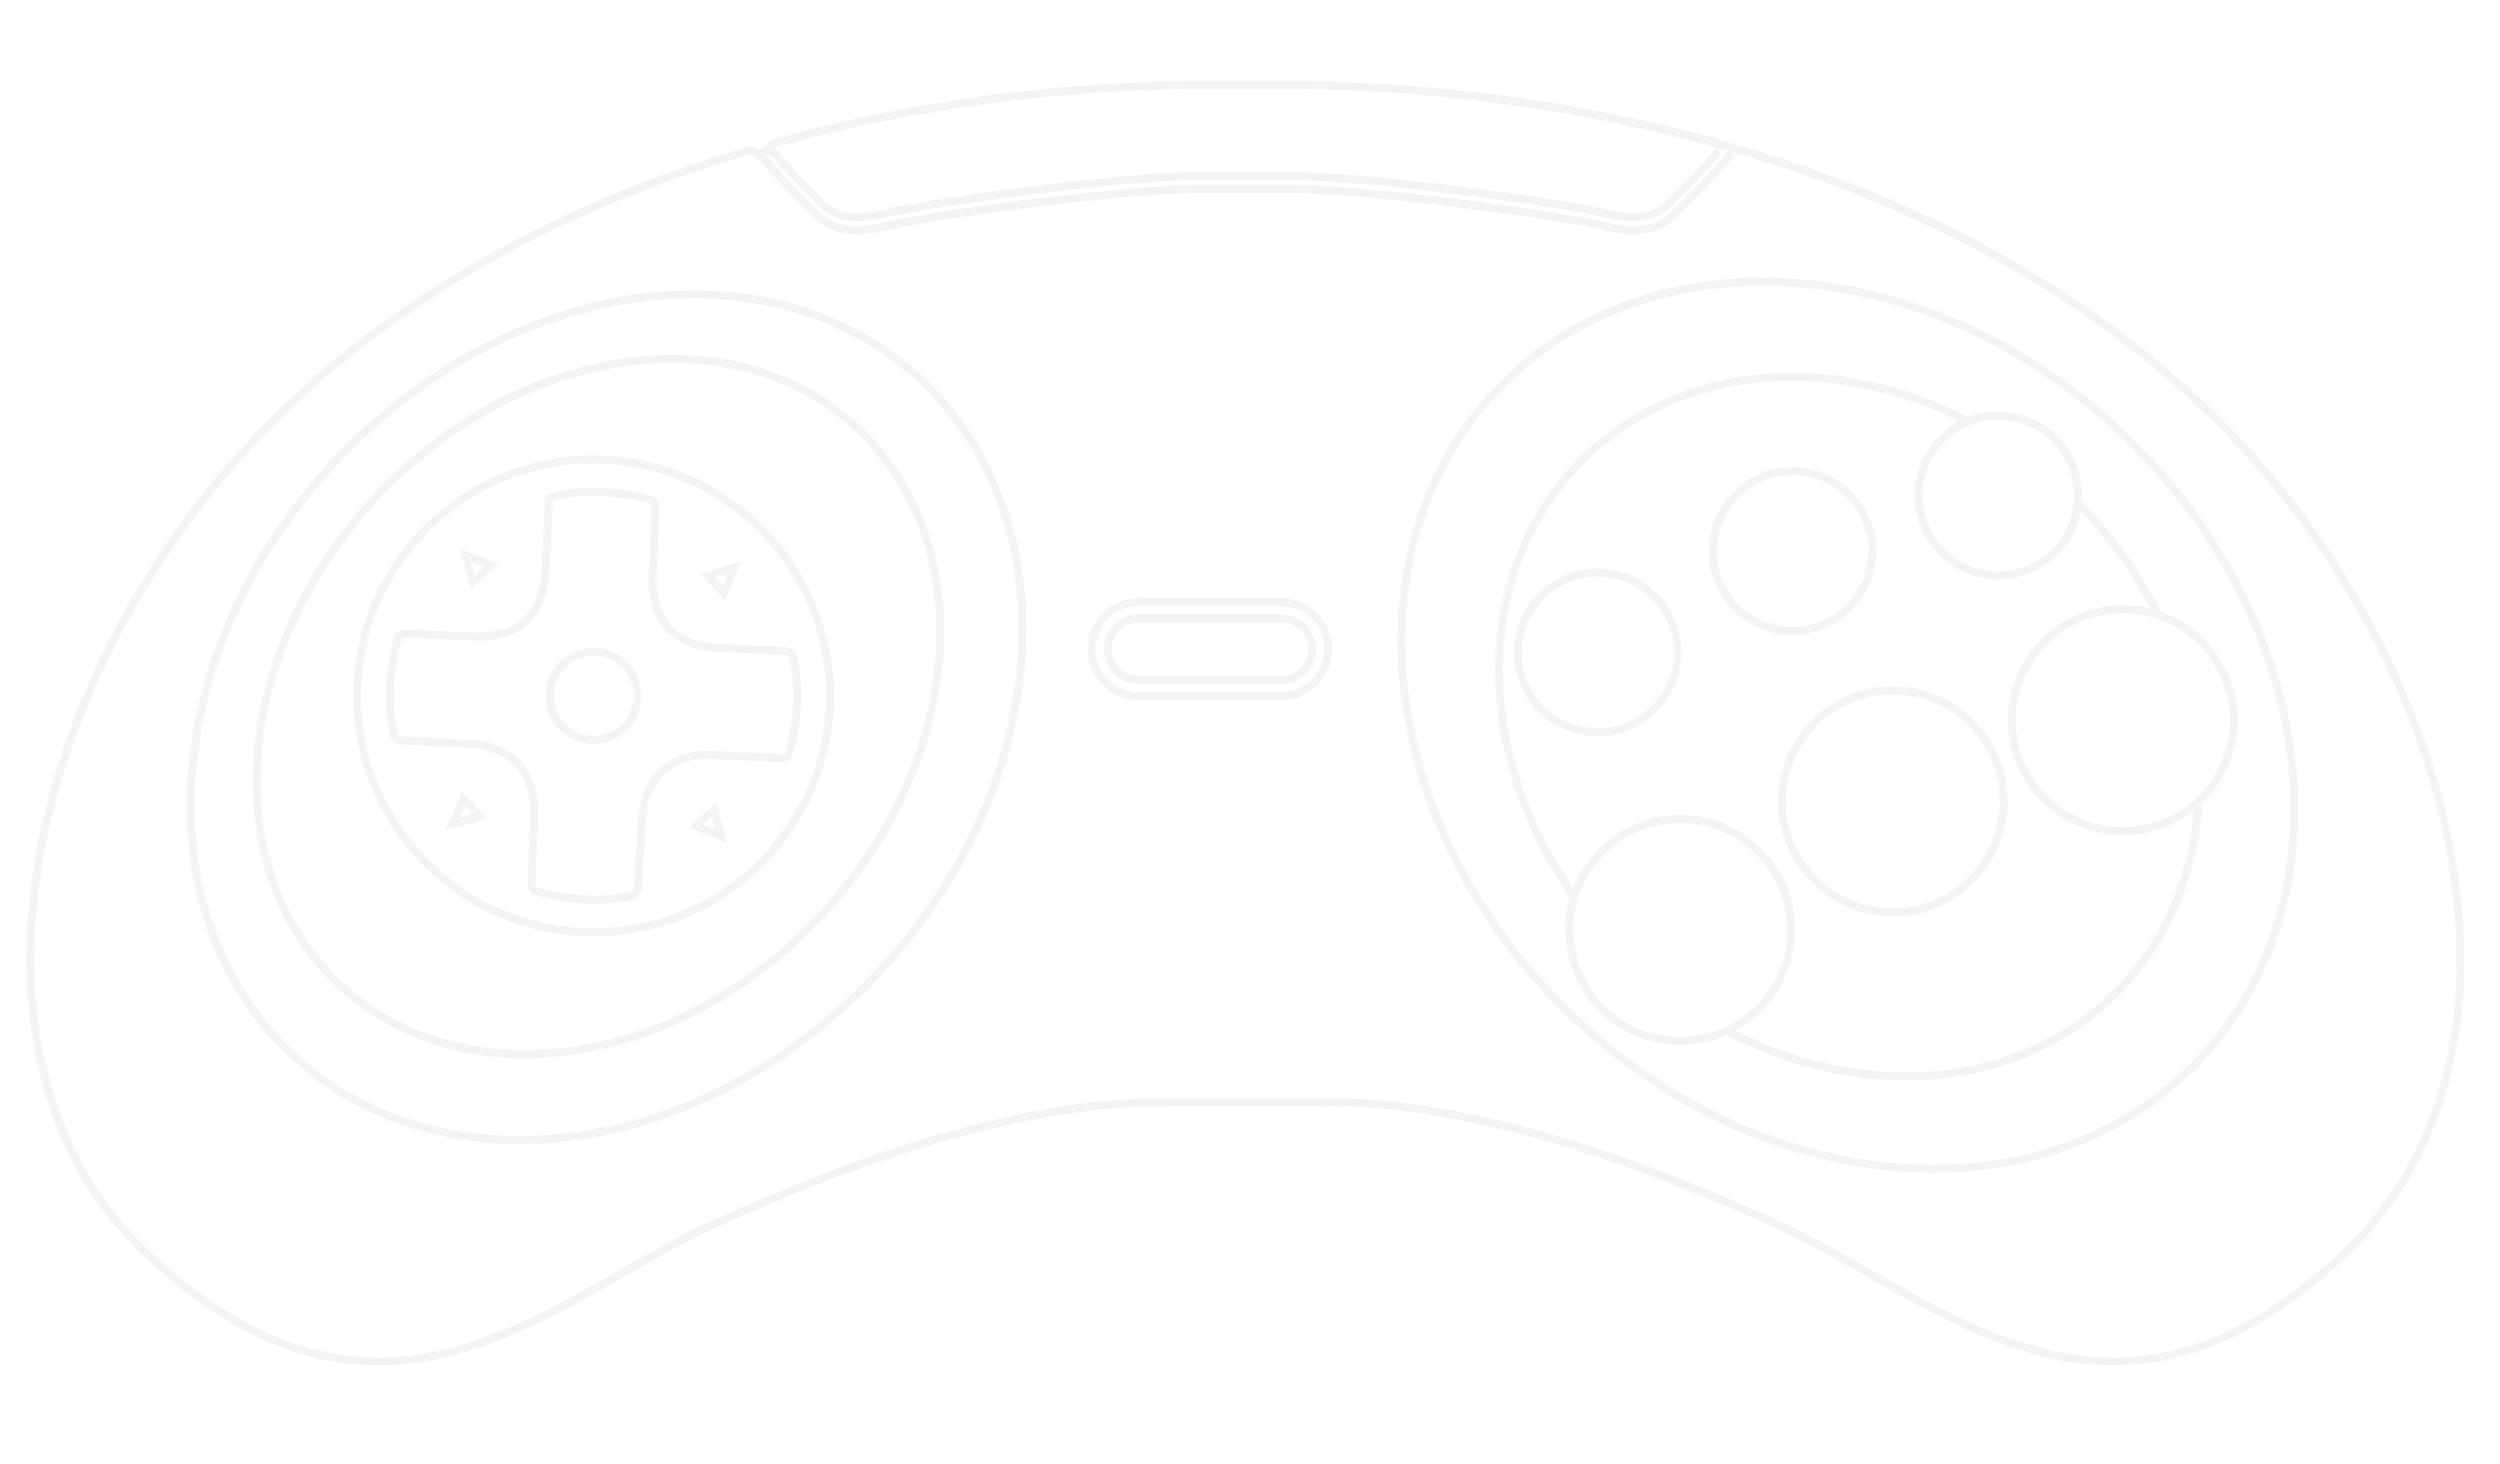
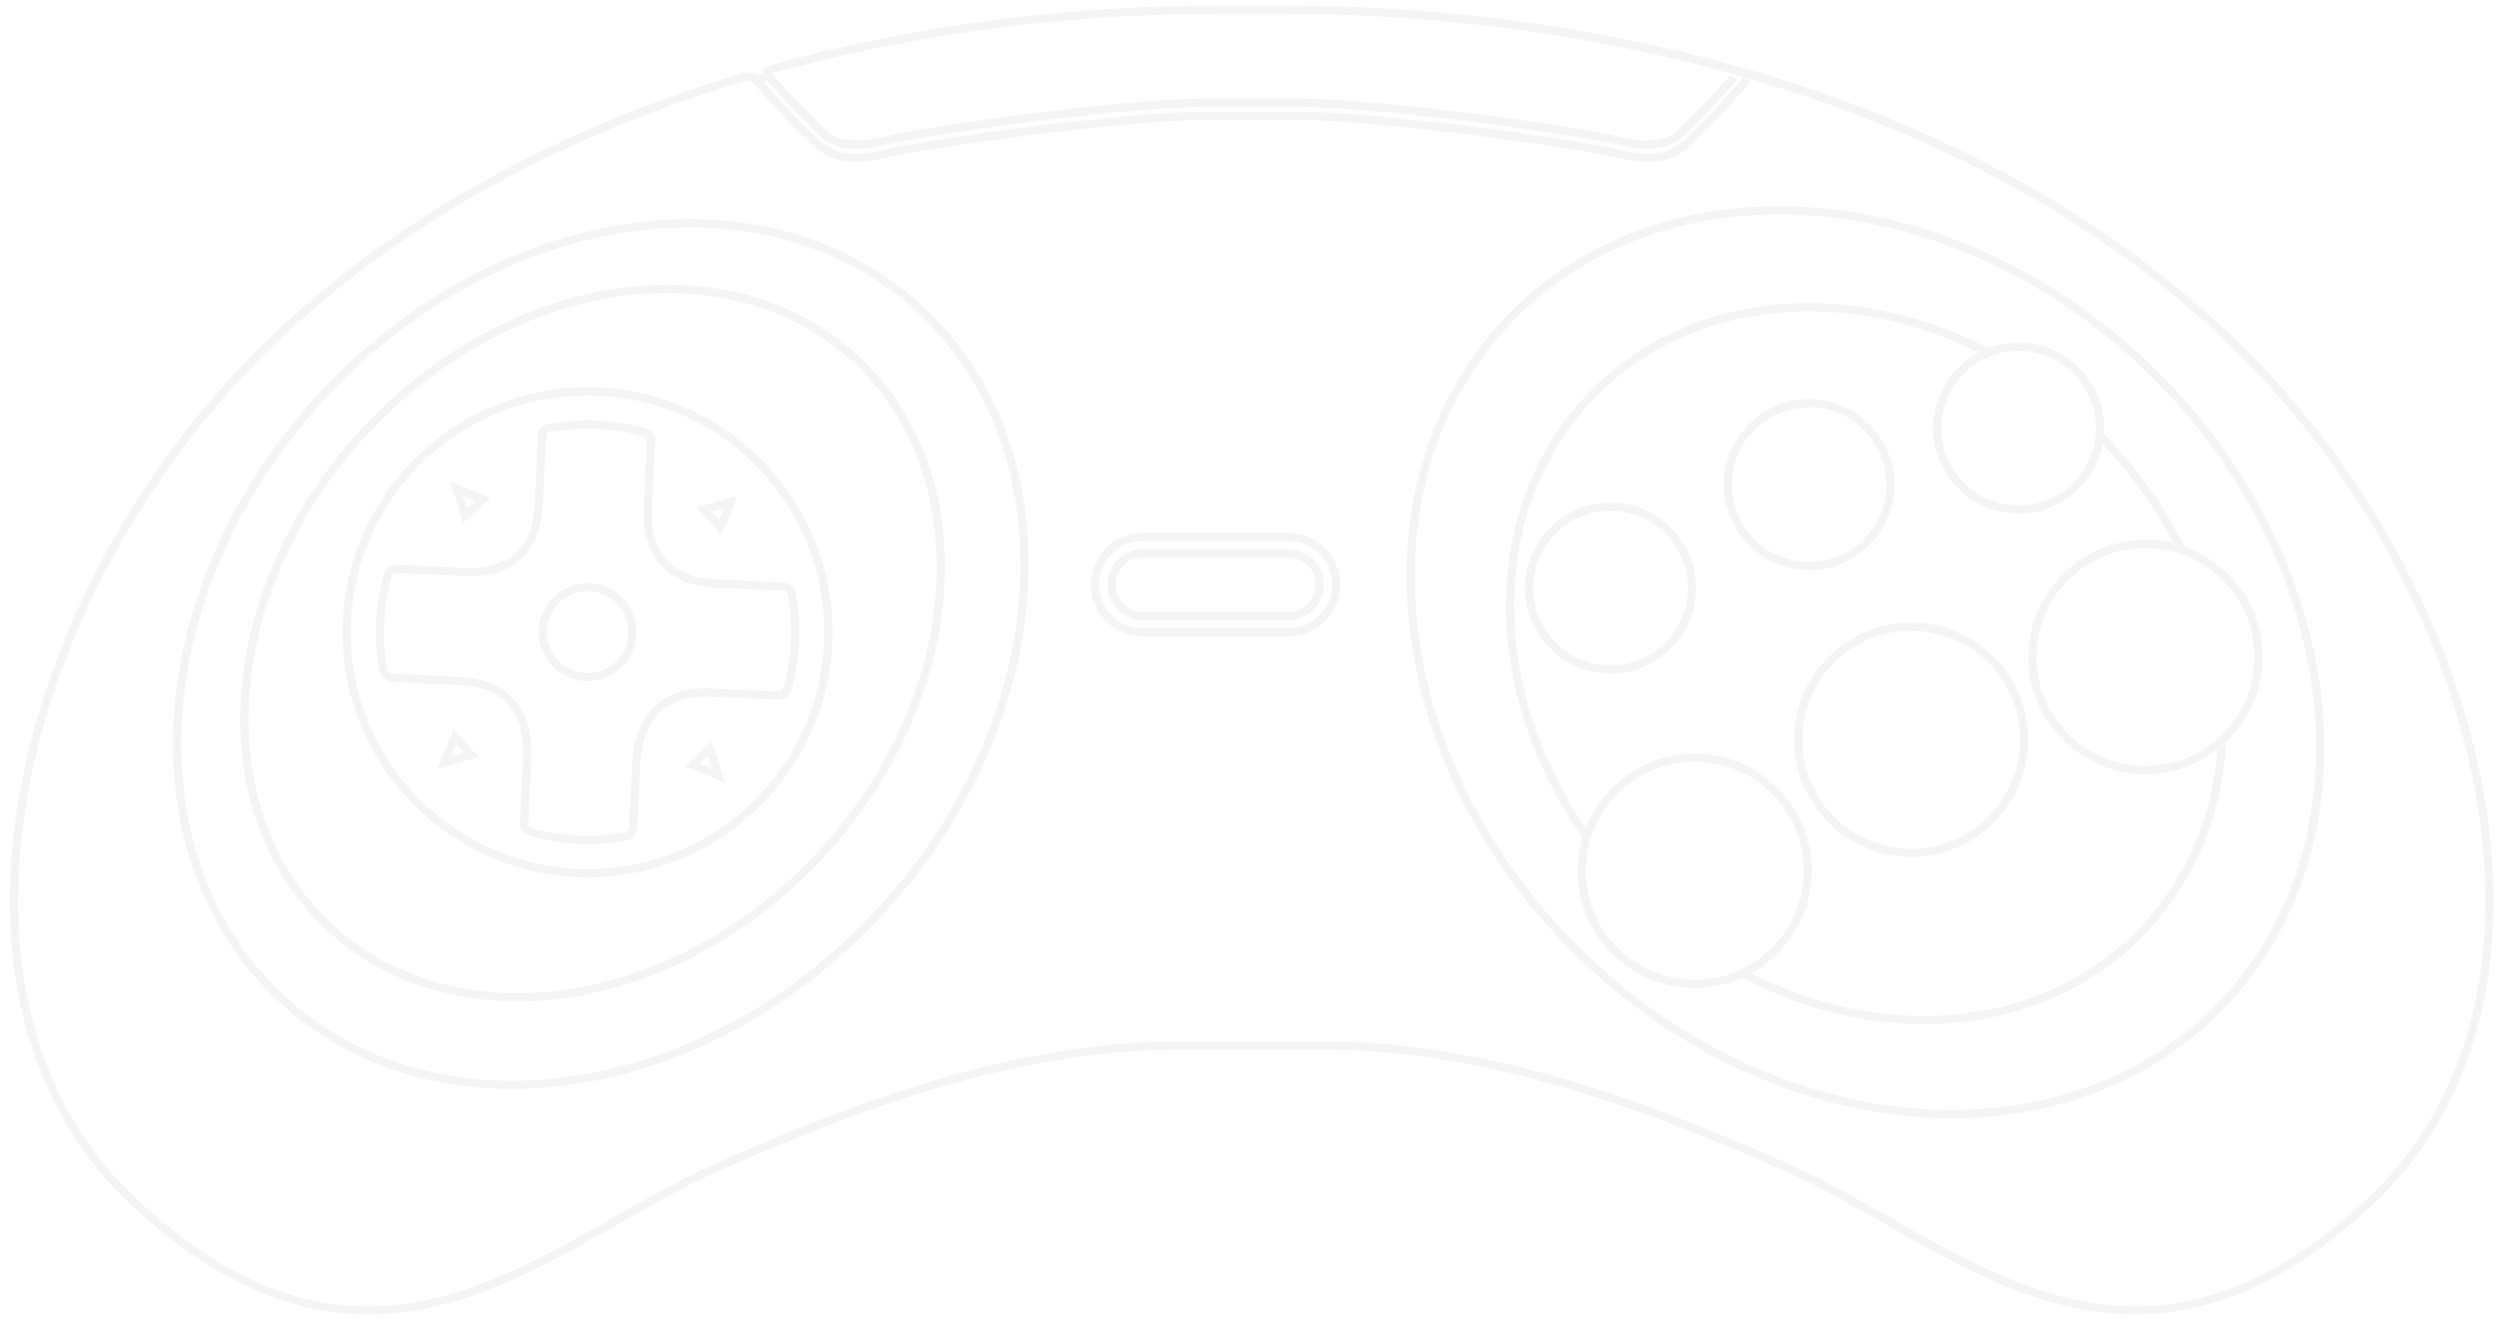
- <svg xmlns="http://www.w3.org/2000/svg" version="1.2" baseProfile="tiny" id="Layer_3" x="0px" y="0px" width="598.189px" height="350.26px" viewBox="0 0 598.189 350.26" xml:space="preserve">
-   <path id="ellipse3" fill="#F4F4F4" d="M220.665,89.864c-36.656-33.883-100.118-24.541-141.759,20.52  c-41.65,45.062-45.998,109.076-9.34,142.956c36.658,33.89,100.156,24.539,141.807-20.521  c41.651-45.058,45.958-109.075,9.294-142.964L220.665,89.864z M219.365,91.27c35.728,33.014,31.679,95.811-9.398,140.256  c-41.086,44.445-103.382,53.432-139.099,20.413c-35.719-33.008-31.636-95.8,9.446-140.255  c41.082-44.447,103.343-53.428,139.06-20.414H219.365z" />
-   <path id="ellipse5" fill="#F4F4F4" d="M205.572,101.549c-30.099-27.824-82.364-19.948-116.741,17.242  c-34.378,37.191-38.132,89.906-8.033,117.737c30.099,27.822,82.364,19.945,116.742-17.246  c34.377-37.191,38.128-89.906,8.029-117.737L205.572,101.549z M204.272,102.955c29.154,26.95,25.675,78.45-8.138,115.028  c-33.814,36.579-84.883,44.086-114.033,17.136c-29.156-26.941-25.677-78.44,8.136-115.019  c33.812-36.583,84.88-44.089,114.033-17.139L204.272,102.955z" />
-   <path id="path7" fill="#F4F4F4" d="M289.994,19.325c-33.468,0-69.873,4.176-105.276,14.057c-0.688,0.2-1.309,0.72-1.436,1.406  c-0.127,0.686,0.168,1.258,0.538,1.674c0,0,5.863,6.771,9.362,10.02c1.587,1.474,3.045,3.654,5.772,5.084s6.623,1.968,12.831,0.479  c11.909-2.858,57.564-8.942,74.83-8.942h22.79c17.265,0,62.918,6.084,74.83,8.942c6.207,1.489,10.074,0.951,12.801-0.479  s4.217-3.611,5.802-5.084c3.492-3.242,9.093-9.661,9.093-9.661l-1.466-1.256c0,0-5.603,6.438-8.913,9.511  c-1.812,1.684-3.131,3.634-5.383,4.815c-2.253,1.181-5.549,1.723-11.484,0.299c-12.378-2.97-57.571-9.003-75.278-9.003h-22.79  c-17.708,0-62.902,6.033-75.278,9.003c-5.937,1.424-9.232,0.882-11.485-0.299c-2.252-1.182-3.57-3.132-5.383-4.815  c-3.292-3.057-9.14-9.787-9.188-9.842c35.19-9.816,71.415-13.997,104.711-13.997h15.992c34.192,0,71.468,4.468,107.554,14.864  c-0.27,0.313-7.83,9.078-11.036,12.053c-1.78,1.652-3.319,3.584-5.831,4.785s-6.063,1.752-11.994,0.329  c-12.383-2.971-57.575-9.003-75.281-9.003h-22.789c-17.708,0-62.901,6.032-75.278,9.002c-5.931,1.424-9.48,0.872-11.993-0.329  c-2.512-1.2-4.051-3.132-5.832-4.785c-3.284-3.049-11.245-11.993-11.245-11.993c-1.043-1.186-2.641-1.322-3.924-0.926  C137.219,47.56,97.786,67.749,66.359,98.28c-29.897,29.046-50.694,67.654-57.573,105.066c-6.879,37.415,0.198,73.74,26.26,97.916  c28.719,26.641,53.625,28.939,76.056,22.281c22.432-6.658,42.46-22.075,61.969-30.626c18.913-8.288,63.788-28.323,106.234-28.323  h37.384c42.446,0,87.32,20.035,106.233,28.323c19.509,8.551,39.509,23.969,61.938,30.626c22.432,6.658,47.37,4.358,76.087-22.281  c26.063-24.178,33.139-60.504,26.261-97.916c-6.883-37.412-27.68-76.02-57.578-105.066  c-60.007-58.296-149.146-78.957-223.653-78.957h-16.001L289.994,19.325z M414.047,36.222C456.025,48.386,496.364,68.64,528.3,99.657  c29.607,28.762,50.237,67.05,57.035,104.023c6.798,36.969-0.202,72.538-25.691,96.184c-28.357,26.306-52.246,28.379-74.201,21.863  c-21.954-6.518-41.894-21.841-61.729-30.536c-18.892-8.279-63.965-28.502-107.009-28.502h-37.385  c-43.046,0-88.12,20.223-107.008,28.502c-19.837,8.695-39.777,24.02-61.73,30.536c-21.965,6.518-45.855,4.44-74.214-21.869  c-25.488-23.64-32.488-59.213-25.691-96.185c6.797-36.96,27.427-75.252,57.034-104.012c31.157-30.268,70.291-50.341,111.162-62.598  c0.767-0.236,1.52-0.136,1.944,0.359c0,0,7.848,8.877,11.366,12.143c1.62,1.504,3.358,3.704,6.31,5.114  c2.953,1.41,7.066,1.94,13.279,0.449c11.911-2.858,57.564-8.943,74.83-8.943h22.79c17.265,0,62.918,6.084,74.829,8.943  c6.214,1.491,10.328,0.961,13.279-0.449c2.953-1.41,4.691-3.61,6.311-5.114c3.538-3.284,11.306-12.382,11.306-12.382l-1.076-0.958  L414.047,36.222z" />
-   <path id="path9" fill="#F4F4F4" d="M419.167,66.489c-23.602,0.603-45.641,9.221-61.76,26.229  c-36.844,38.876-28.561,106.501,18.155,151.061c46.713,44.563,114.464,49.433,151.301,10.558  c36.843-38.876,28.59-106.501-18.126-151.061c-26.28-25.068-59.231-37.563-89.57-36.789V66.489z M419.316,68.403  c29.785-0.746,62.181,11.514,88.109,36.249c46.096,43.972,54.016,110.405,18.034,148.373  c-35.982,37.966-102.491,33.354-148.583-10.617c-46.096-43.973-54.048-110.406-18.064-148.373  C374.556,77.424,396.15,68.983,419.316,68.403z" />
-   <path id="path11" fill="#F4F4F4" d="M426.575,89.249c-18.995,0.519-36.874,7.615-50.007,21.534  c-25.401,26.924-24.646,70.421-0.718,104.165l1.561-1.099c-23.492-33.134-24.143-75.587,0.539-101.745  c22.683-24.043,60.07-27.231,92.385-10.528l0.87-1.707c-14.413-7.449-29.85-11.021-44.627-10.618L426.575,89.249z" />
-   <path id="path13" fill="#F4F4F4" d="M497.675,119.423l-1.35,1.35c8.043,8.122,14.432,17.2,19.141,26.708l1.732-0.871  c-4.801-9.692-11.342-18.919-19.529-27.186H497.675z" />
-   <path id="path15" fill="#F4F4F4" d="M525.036,191.863c-0.902,16.388-6.89,31.783-18.214,43.785  c-22.895,24.266-60.765,27.285-93.283,10.049l-0.896,1.704c33.144,17.569,72.021,14.537,95.585-10.438  c11.657-12.346,17.792-28.224,18.721-45.001l-1.914-0.09L525.036,191.863z" />
-   <path id="circle17" fill="#F4F4F4" d="M142.004,108.958c-31.77,0-57.542,25.772-57.542,57.542c0,31.771,25.772,57.543,57.542,57.543  c31.771,0,57.543-25.772,57.543-57.543C199.547,134.731,173.774,108.958,142.004,108.958z M142.004,110.873  c30.737,0,55.629,24.892,55.629,55.628c0,30.737-24.892,55.629-55.629,55.629c-30.736,0-55.628-24.892-55.628-55.629  C86.375,135.765,111.268,110.873,142.004,110.873z" />
-   <path id="path19" fill="#F4F4F4" d="M144.311,116.792c-4.056-0.187-8.025,0.124-11.843,0.867c-0.01,0.002-0.02-0.002-0.03,0v0.03  c-0.575,0.104-1.19,0.401-1.555,0.927c-0.372,0.539-0.502,1.207-0.538,1.974l-0.748,15.761c-0.243,5.26-1.778,9.063-4.486,11.544  c-2.708,2.482-6.679,3.714-11.993,3.47l-15.462-0.718c-0.775-0.035-1.378-0.049-2.003,0.209c-0.626,0.258-1.108,0.842-1.346,1.465  v0.06v0.029c-1.106,3.758-1.786,7.699-1.974,11.784c-0.179,3.901,0.094,7.711,0.778,11.395v0.03  c0.298,1.385,1.644,2.486,3.499,2.572l15.313,0.688c5.126,0.234,8.929,1.867,11.425,4.695c2.497,2.827,3.75,6.948,3.499,12.381  l-0.658,14.565c-0.043,0.931,0.011,1.653,0.299,2.303c0.288,0.651,0.848,1.129,1.436,1.376l0.06,0.029h0.06  c3.726,1.087,7.616,1.76,11.664,1.945c3.958,0.183,7.841-0.102,11.575-0.809h0.03l0.03-0.029c0.64-0.161,1.282-0.525,1.705-1.137  c0.422-0.61,0.614-1.392,0.658-2.333l0.688-14.505c0.246-5.325,1.882-9.339,4.606-11.993c2.724-2.652,6.568-3.993,11.455-3.769  l15.672,0.718c0.858,0.041,1.581,0.045,2.273-0.299c0.692-0.342,1.157-1.013,1.436-1.794v-0.03v-0.03  c1.035-3.632,1.673-7.46,1.854-11.394c0.182-3.951-0.104-7.817-0.808-11.544v-0.029l-0.047-0.058  c-0.163-0.536-0.411-1.129-0.928-1.585c-0.516-0.456-1.244-0.709-2.093-0.748l-16.174-0.746c-4.832-0.223-8.54-1.816-11.007-4.546  c-2.467-2.73-3.76-6.664-3.529-11.694l0.717-15.433c0.034-0.73,0.122-1.362-0.06-2.034c-0.181-0.672-0.807-1.309-1.555-1.556h-0.03  c-3.782-1.122-7.757-1.814-11.873-2.004L144.311,116.792z M144.221,118.706c3.961,0.182,7.789,0.866,11.426,1.944  c0.233,0.074,0.227,0.055,0.27,0.209c0.046,0.173,0.034,0.694,0,1.435l-0.718,15.433c-0.249,5.405,1.18,9.908,4.038,13.07  c2.857,3.162,7.106,4.933,12.322,5.174l16.18,0.748c0.548,0.025,0.784,0.143,0.927,0.27c0.136,0.12,0.223,0.355,0.329,0.688  c0.005,0.018,0.024,0.012,0.03,0.03c0.659,3.546,0.921,7.217,0.748,10.976c-0.173,3.767-0.779,7.412-1.765,10.886  c-0.196,0.551-0.287,0.64-0.449,0.719c-0.161,0.08-0.585,0.155-1.346,0.119l-15.672-0.718c-5.29-0.242-9.749,1.247-12.891,4.307  c-3.141,3.062-4.913,7.603-5.173,13.279l-0.689,14.5c-0.033,0.715-0.184,1.137-0.329,1.346c-0.146,0.211-0.287,0.28-0.598,0.359  c-3.57,0.671-7.278,0.952-11.065,0.777c-3.862-0.177-7.57-0.795-11.125-1.825c-0.01-0.001-0.021,0.004-0.03,0  c-0.289-0.123-0.339-0.178-0.419-0.358c-0.084-0.188-0.157-0.665-0.12-1.466l0.658-14.565c0.267-5.773-1.081-10.445-3.978-13.728  c-2.896-3.28-7.279-5.071-12.771-5.323l-15.313-0.718c-1.217-0.056-1.59-0.529-1.705-1.017c-0.002-0.009,0.002-0.021,0-0.03  c-0.653-3.531-0.919-7.202-0.748-10.947c0.18-3.908,0.802-7.681,1.854-11.274c0.012-0.031,0.02-0.003,0.03-0.03  c0.002-0.01-0.003-0.021,0-0.03c0.091-0.223,0.137-0.287,0.239-0.329c0.119-0.049,0.53-0.092,1.226-0.06l15.433,0.718  c5.654,0.26,10.204-1.078,13.369-3.978c3.165-2.899,4.856-7.295,5.115-12.891l0.748-15.732c0.026-0.558,0.134-0.849,0.209-0.957  s0.085-0.145,0.299-0.18h0.03c3.678-0.718,7.513-1.018,11.425-0.837V118.706z" />
-   <path id="circle21" fill="#F4F4F4" d="M142.004,154.987c-6.336,0-11.484,5.178-11.484,11.514c0,6.336,5.148,11.484,11.484,11.484  c6.337,0,11.485-5.148,11.485-11.484S148.341,154.987,142.004,154.987z M142.004,156.901c5.303,0,9.571,4.298,9.571,9.6  c0,5.303-4.268,9.57-9.571,9.57c-5.302,0-9.57-4.268-9.57-9.57C132.434,161.199,136.702,156.901,142.004,156.901z" />
-   <path id="polygon23" fill="#F4F4F4" d="M109.857,131.214l0.568,1.914l1.884,6.34l0.449,1.466l1.106-1.047l4.247-3.858l1.137-1.017  l-1.406-0.568l-6.161-2.482L109.857,131.214L109.857,131.214z M112.818,134.474l2.901,1.167l-2.034,1.824L112.818,134.474z" />
-   <path id="polygon25" fill="#F4F4F4" d="M110.518,189.259l-0.568,1.406l-2.483,6.131l-0.717,1.854l1.884-0.568l6.341-1.885  l1.465-0.448l-1.017-1.137l-3.888-4.217L110.518,189.259L110.518,189.259z M111.145,192.788l1.825,2.004l-2.991,0.897  L111.145,192.788L111.145,192.788z" />
-   <path id="polygon27" fill="#F4F4F4" d="M171.252,192.072l-1.107,1.017l-4.247,3.858l-1.137,1.017l1.436,0.599l6.131,2.452  l1.854,0.748l-0.598-1.914l-1.885-6.341L171.252,192.072L171.252,192.072z M170.294,195.512l0.898,2.991l-2.9-1.167L170.294,195.512  L170.294,195.512z" />
-   <path id="polygon29" fill="#F4F4F4" d="M177.3,134.324l-1.914,0.568l-6.34,1.914l-1.466,0.419l1.017,1.136l3.888,4.247l1.017,1.107  l0.568-1.406l2.482-6.131L177.3,134.324L177.3,134.324z M174.01,137.315l-1.136,2.871l-1.825-2.003L174.01,137.315L174.01,137.315z" />
-   <path id="circle31" fill="#F4F4F4" d="M402.055,195.001c-15.183,0-27.516,12.333-27.516,27.516s12.333,27.515,27.516,27.515  s27.485-12.332,27.485-27.515S417.237,195.001,402.055,195.001z M402.055,196.916c14.148,0,25.571,11.452,25.571,25.601  s-11.423,25.601-25.571,25.601s-25.602-11.452-25.602-25.601S387.906,196.916,402.055,196.916z" />
-   <path id="circle33" fill="#F4F4F4" d="M452.894,164.232c-15.182,0-27.516,12.332-27.516,27.515  c0,15.184,12.334,27.515,27.516,27.515c15.184,0,27.486-12.331,27.486-27.515C480.38,176.564,468.077,164.232,452.894,164.232z   M452.894,166.146c14.147,0,25.572,11.453,25.572,25.601s-11.425,25.601-25.572,25.601s-25.602-11.452-25.602-25.601  S438.746,166.146,452.894,166.146z" />
-   <path id="circle35" fill="#F4F4F4" d="M507.925,144.814c-15.184,0-27.516,12.333-27.516,27.515s12.332,27.486,27.516,27.486  c15.183,0,27.515-12.304,27.515-27.486S523.107,144.814,507.925,144.814z M507.925,146.728c14.147,0,25.601,11.453,25.601,25.601  S522.072,197.9,507.925,197.9c-14.148,0-25.602-11.423-25.602-25.571S493.776,146.728,507.925,146.728z" />
-   <path id="circle37" fill="#F4F4F4" d="M382.282,136.057c-11.069,0-20.068,8.999-20.068,20.068c0,11.07,8.999,20.068,20.068,20.068  s20.068-8.999,20.068-20.068C402.351,145.056,393.352,136.057,382.282,136.057z M382.282,137.971  c10.035,0,18.154,8.12,18.154,18.154c0,10.034-8.119,18.154-18.154,18.154c-10.036,0-18.154-8.12-18.154-18.154  C364.128,146.09,372.246,137.971,382.282,137.971z" />
-   <path id="circle39" fill="#F4F4F4" d="M428.91,111.771c-11.07,0-20.039,8.999-20.039,20.068s8.969,20.068,20.039,20.068  c11.069,0,20.067-8.999,20.067-20.068S439.979,111.771,428.91,111.771z M428.91,113.685c10.035,0,18.153,8.119,18.153,18.154  c0,10.035-8.118,18.154-18.153,18.154s-18.126-8.12-18.126-18.154C410.784,121.804,418.875,113.685,428.91,113.685z" />
-   <path id="circle41" fill="#F4F4F4" d="M478.141,98.491c-11.069,0-20.068,8.999-20.068,20.068s8.999,20.069,20.068,20.069  s20.068-9,20.068-20.069S489.21,98.491,478.141,98.491z M478.141,100.405c10.034,0,18.154,8.12,18.154,18.154  c0,10.035-8.118,18.155-18.154,18.155c-10.034,0-18.153-8.12-18.153-18.155C459.987,108.525,468.106,100.405,478.141,100.405z" />
-   <path id="path43" fill="#F4F4F4" d="M272.432,147.005c-4.586,0-8.314,3.729-8.314,8.315s3.729,8.314,8.314,8.314h34.155  c4.587,0,8.345-3.729,8.345-8.314s-3.758-8.315-8.345-8.315H272.432z M272.432,148.919h34.155c3.553,0,6.431,2.849,6.431,6.4  c0,3.551-2.878,6.4-6.431,6.4h-34.155c-3.551,0-6.4-2.849-6.4-6.4C266.031,151.768,268.881,148.919,272.432,148.919z" />
-   <path id="path45" fill="#F4F4F4" d="M272.432,143.11c-6.732,0-12.202,5.47-12.202,12.202c0,6.733,5.47,12.202,12.202,12.202h34.155  c6.732,0,12.203-5.469,12.203-12.202c0-6.732-5.471-12.202-12.203-12.202H272.432z M272.432,145.024h34.155  c5.697,0,10.288,4.59,10.288,10.288c0,5.698-4.591,10.288-10.288,10.288h-34.155c-5.698,0-10.288-4.59-10.288-10.288  C262.144,149.614,266.734,145.024,272.432,145.024z" />
-   <path id="path47" fill="#F4F4F4" d="M183.282,35.116c-0.093,0.077-0.288,0.203-0.538,0.299c-0.5,0.193-1.209,0.285-1.465,0.269  l-0.12,1.914c0.715,0.044,1.514-0.096,2.273-0.389c0.38-0.146,0.748-0.33,1.078-0.598c0.329-0.269,0.677-0.678,0.718-1.256  l-1.915-0.149C183.323,35.053,183.376,35.039,183.282,35.116L183.282,35.116z" />
+ <svg xmlns="http://www.w3.org/2000/svg" version="1.2" id="Layer_3" x="0px" y="0px" width="587.189" height="310.26" viewBox="0 0 587.189 310.26" xml:space="preserve">
+   <defs id="defs29" />
+   <path id="ellipse3" fill="#f4f4f4" d="M 216.665,71.864 C 180.009,37.981 116.547,47.323 74.906,92.384 33.256,137.446 28.908,201.46 65.566,235.34 c 36.658,33.89 100.156,24.539 141.807,-20.521 41.651,-45.058 45.958,-109.075 9.294,-142.964 z m -1.3,1.406 c 35.728,33.014 31.679,95.811 -9.398,140.256 C 164.881,257.971 102.585,266.958 66.868,233.939 31.149,200.931 35.232,138.139 76.314,93.684 117.396,49.237 179.657,40.256 215.374,73.27 Z" />
+   <path id="ellipse5" fill="#f4f4f4" d="M 201.572,83.549 C 171.473,55.725 119.208,63.601 84.831,100.791 c -34.378,37.191 -38.132,89.906 -8.033,117.737 30.099,27.822 82.364,19.945 116.742,-17.246 34.377,-37.191 38.128,-89.906 8.029,-117.737 z m -1.3,1.406 c 29.154,26.95 25.675,78.45 -8.138,115.028 C 158.32,236.562 107.251,244.069 78.101,217.119 48.945,190.178 52.424,138.679 86.237,102.1 120.049,65.517 171.117,58.011 200.27,84.961 Z" />
+   <path id="path7" fill="#f4f4f4" d="m 285.994,1.325 c -33.468,0 -69.873,4.176 -105.276,14.057 -0.688,0.2 -1.309,0.72 -1.436,1.406 -0.127,0.686 0.168,1.258 0.538,1.674 0,0 5.863,6.771 9.362,10.02 1.587,1.474 3.045,3.654 5.772,5.084 2.727,1.43 6.623,1.968 12.831,0.479 11.909,-2.858 57.564,-8.942 74.83,-8.942 h 22.79 c 17.265,0 62.918,6.084 74.83,8.942 6.207,1.489 10.074,0.951 12.801,-0.479 2.727,-1.43 4.217,-3.611 5.802,-5.084 3.492,-3.242 9.093,-9.661 9.093,-9.661 l -1.466,-1.256 c 0,0 -5.603,6.438 -8.913,9.511 -1.812,1.684 -3.131,3.634 -5.383,4.815 -2.253,1.181 -5.549,1.723 -11.484,0.299 -12.378,-2.97 -57.571,-9.003 -75.278,-9.003 h -22.79 c -17.708,0 -62.902,6.033 -75.278,9.003 -5.937,1.424 -9.232,0.882 -11.485,-0.299 -2.252,-1.182 -3.57,-3.132 -5.383,-4.815 -3.292,-3.057 -9.14,-9.787 -9.188,-9.842 35.19,-9.816 71.415,-13.997 104.711,-13.997 h 15.992 c 34.192,0 71.468,4.468 107.554,14.864 -0.27,0.313 -7.83,9.078 -11.036,12.053 -1.78,1.652 -3.319,3.584 -5.831,4.785 -2.512,1.201 -6.063,1.752 -11.994,0.329 -12.383,-2.971 -57.575,-9.003 -75.281,-9.003 h -22.789 c -17.708,0 -62.901,6.032 -75.278,9.002 -5.931,1.424 -9.48,0.872 -11.993,-0.329 -2.512,-1.2 -4.051,-3.132 -5.832,-4.785 C 186.222,27.104 178.261,18.16 178.261,18.16 177.218,16.974 175.62,16.838 174.337,17.234 133.219,29.56 93.786,49.749 62.359,80.28 32.462,109.326 11.665,147.934 4.786,185.346 c -6.879,37.415 0.198,73.74 26.26,97.916 28.719,26.641 53.625,28.939 76.056,22.281 22.432,-6.658 42.46,-22.075 61.969,-30.626 18.913,-8.288 63.788,-28.323 106.234,-28.323 h 37.384 c 42.446,0 87.32,20.035 106.233,28.323 19.509,8.551 39.509,23.969 61.938,30.626 22.432,6.658 47.37,4.358 76.087,-22.281 26.063,-24.178 33.139,-60.504 26.261,-97.916 C 576.325,147.934 555.528,109.326 525.63,80.28 465.623,21.984 376.484,1.323 301.977,1.323 h -16.001 z m 124.053,16.897 c 41.978,12.164 82.317,32.418 114.253,63.435 29.607,28.762 50.237,67.05 57.035,104.023 6.798,36.969 -0.202,72.538 -25.691,96.184 -28.357,26.306 -52.246,28.379 -74.201,21.863 -21.954,-6.518 -41.894,-21.841 -61.729,-30.536 -18.892,-8.279 -63.965,-28.502 -107.009,-28.502 H 275.32 c -43.046,0 -88.12,20.223 -107.008,28.502 -19.837,8.695 -39.777,24.02 -61.73,30.536 -21.965,6.518 -45.855,4.44 -74.214,-21.869 C 6.88,258.218 -0.12,222.645 6.677,185.673 13.474,148.713 34.104,110.421 63.711,81.661 94.868,51.393 134.002,31.32 174.873,19.063 c 0.767,-0.236 1.52,-0.136 1.944,0.359 0,0 7.848,8.877 11.366,12.143 1.62,1.504 3.358,3.704 6.31,5.114 2.953,1.41 7.066,1.94 13.279,0.449 11.911,-2.858 57.564,-8.943 74.83,-8.943 h 22.79 c 17.265,0 62.918,6.084 74.829,8.943 6.214,1.491 10.328,0.961 13.279,-0.449 2.953,-1.41 4.691,-3.61 6.311,-5.114 3.538,-3.284 11.306,-12.382 11.306,-12.382 l -1.076,-0.958 z" />
+   <path id="path9" fill="#f4f4f4" d="m 415.167,48.489 c -23.602,0.603 -45.641,9.221 -61.76,26.229 -36.844,38.876 -28.561,106.501 18.155,151.061 46.713,44.563 114.464,49.433 151.301,10.558 36.843,-38.876 28.59,-106.501 -18.126,-151.061 -26.28,-25.068 -59.231,-37.563 -89.57,-36.789 z m 0.149,1.914 c 29.785,-0.746 62.181,11.514 88.109,36.249 46.096,43.972 54.016,110.405 18.034,148.373 C 485.477,272.991 418.968,268.379 372.876,224.408 326.78,180.435 318.828,114.002 354.812,76.035 370.556,59.424 392.15,50.983 415.316,50.403 Z" />
+   <path id="path11" fill="#f4f4f4" d="m 422.575,71.249 c -18.995,0.519 -36.874,7.615 -50.007,21.534 -25.401,26.924 -24.646,70.421 -0.718,104.165 l 1.561,-1.099 C 349.919,162.715 349.268,120.262 373.95,94.104 396.633,70.061 434.02,66.873 466.335,83.576 l 0.87,-1.707 C 452.792,74.42 437.355,70.848 422.578,71.251 Z" />
+   <path id="path13" fill="#f4f4f4" d="m 493.675,101.423 -1.35,1.35 c 8.043,8.122 14.432,17.2 19.141,26.708 l 1.732,-0.871 c -4.801,-9.692 -11.342,-18.919 -19.529,-27.186 h 0.006 z" />
+   <path id="path15" fill="#f4f4f4" d="m 521.036,173.863 c -0.902,16.388 -6.89,31.783 -18.214,43.785 -22.895,24.266 -60.765,27.285 -93.283,10.049 l -0.896,1.704 c 33.144,17.569 72.021,14.537 95.585,-10.438 11.657,-12.346 17.792,-28.224 18.721,-45.001 l -1.914,-0.09 z" />
+   <path id="circle17" fill="#f4f4f4" d="m 138.004,90.958 c -31.77,0 -57.542,25.772 -57.542,57.542 0,31.771 25.772,57.543 57.542,57.543 31.771,0 57.543,-25.772 57.543,-57.543 0,-31.769 -25.773,-57.542 -57.543,-57.542 z m 0,1.915 c 30.737,0 55.629,24.892 55.629,55.628 0,30.737 -24.892,55.629 -55.629,55.629 -30.736,0 -55.628,-24.892 -55.628,-55.629 -0.001,-30.736 24.892,-55.628 55.628,-55.628 z" />
+   <path id="path19" fill="#f4f4f4" d="m 140.311,98.792 c -4.056,-0.187 -8.025,0.124 -11.843,0.867 -0.01,0.002 -0.02,-0.002 -0.03,0 v 0.03 c -0.575,0.104 -1.19,0.401 -1.555,0.927 -0.372,0.539 -0.502,1.207 -0.538,1.974 l -0.748,15.761 c -0.243,5.26 -1.778,9.063 -4.486,11.544 -2.708,2.482 -6.679,3.714 -11.993,3.47 l -15.462,-0.718 c -0.775,-0.035 -1.378,-0.049 -2.003,0.209 -0.626,0.258 -1.108,0.842 -1.346,1.465 v 0.06 0.029 c -1.106,3.758 -1.786,7.699 -1.974,11.784 -0.179,3.901 0.094,7.711 0.778,11.395 v 0.03 c 0.298,1.385 1.644,2.486 3.499,2.572 l 15.313,0.688 c 5.126,0.234 8.929,1.867 11.425,4.695 2.497,2.827 3.75,6.948 3.499,12.381 l -0.658,14.565 c -0.043,0.931 0.011,1.653 0.299,2.303 0.288,0.651 0.848,1.129 1.436,1.376 l 0.06,0.029 h 0.06 c 3.726,1.087 7.616,1.76 11.664,1.945 3.958,0.183 7.841,-0.102 11.575,-0.809 h 0.03 l 0.03,-0.029 c 0.64,-0.161 1.282,-0.525 1.705,-1.137 0.422,-0.61 0.614,-1.392 0.658,-2.333 l 0.688,-14.505 c 0.246,-5.325 1.882,-9.339 4.606,-11.993 2.724,-2.652 6.568,-3.993 11.455,-3.769 l 15.672,0.718 c 0.858,0.041 1.581,0.045 2.273,-0.299 0.692,-0.342 1.157,-1.013 1.436,-1.794 v -0.03 -0.03 c 1.035,-3.632 1.673,-7.46 1.854,-11.394 0.182,-3.951 -0.104,-7.817 -0.808,-11.544 v -0.029 l -0.047,-0.058 c -0.163,-0.536 -0.411,-1.129 -0.928,-1.585 -0.516,-0.456 -1.244,-0.709 -2.093,-0.748 l -16.174,-0.746 c -4.832,-0.223 -8.54,-1.816 -11.007,-4.546 -2.467,-2.73 -3.76,-6.664 -3.529,-11.694 l 0.717,-15.433 c 0.034,-0.73 0.122,-1.362 -0.06,-2.034 -0.181,-0.672 -0.807,-1.309 -1.555,-1.556 h -0.03 c -3.782,-1.122 -7.757,-1.814 -11.873,-2.004 z m -0.09,1.914 c 3.961,0.182 7.789,0.866 11.426,1.944 0.233,0.074 0.227,0.055 0.27,0.209 0.046,0.173 0.034,0.694 0,1.435 l -0.718,15.433 c -0.249,5.405 1.18,9.908 4.038,13.07 2.857,3.162 7.106,4.933 12.322,5.174 l 16.18,0.748 c 0.548,0.025 0.784,0.143 0.927,0.27 0.136,0.12 0.223,0.355 0.329,0.688 0.005,0.018 0.024,0.012 0.03,0.03 0.659,3.546 0.921,7.217 0.748,10.976 -0.173,3.767 -0.779,7.412 -1.765,10.886 -0.196,0.551 -0.287,0.64 -0.449,0.719 -0.161,0.08 -0.585,0.155 -1.346,0.119 l -15.672,-0.718 c -5.29,-0.242 -9.749,1.247 -12.891,4.307 -3.141,3.062 -4.913,7.603 -5.173,13.279 l -0.689,14.5 c -0.033,0.715 -0.184,1.137 -0.329,1.346 -0.146,0.211 -0.287,0.28 -0.598,0.359 -3.57,0.671 -7.278,0.952 -11.065,0.777 -3.862,-0.177 -7.57,-0.795 -11.125,-1.825 -0.01,-10e-4 -0.021,0.004 -0.03,0 -0.289,-0.123 -0.339,-0.178 -0.419,-0.358 -0.084,-0.188 -0.157,-0.665 -0.12,-1.466 l 0.658,-14.565 c 0.267,-5.773 -1.081,-10.445 -3.978,-13.728 -2.896,-3.28 -7.279,-5.071 -12.771,-5.323 l -15.313,-0.718 c -1.217,-0.056 -1.59,-0.529 -1.705,-1.017 -0.002,-0.009 0.002,-0.021 0,-0.03 -0.653,-3.531 -0.919,-7.202 -0.748,-10.947 0.18,-3.908 0.802,-7.681 1.854,-11.274 0.012,-0.031 0.02,-0.003 0.03,-0.03 0.002,-0.01 -0.003,-0.021 0,-0.03 0.091,-0.223 0.137,-0.287 0.239,-0.329 0.119,-0.049 0.53,-0.092 1.226,-0.06 l 15.433,0.718 c 5.654,0.26 10.204,-1.078 13.369,-3.978 3.165,-2.899 4.856,-7.295 5.115,-12.891 l 0.748,-15.732 c 0.026,-0.558 0.134,-0.849 0.209,-0.957 0.075,-0.108 0.085,-0.145 0.299,-0.18 h 0.03 c 3.678,-0.718 7.513,-1.018 11.425,-0.837 v 0.006 z" />
+   <path id="circle21" fill="#f4f4f4" d="m 138.004,136.987 c -6.336,0 -11.484,5.178 -11.484,11.514 0,6.336 5.148,11.484 11.484,11.484 6.337,0 11.485,-5.148 11.485,-11.484 0,-6.336 -5.148,-11.514 -11.485,-11.514 z m 0,1.914 c 5.303,0 9.571,4.298 9.571,9.6 0,5.303 -4.268,9.57 -9.571,9.57 -5.302,0 -9.57,-4.268 -9.57,-9.57 0,-5.302 4.268,-9.6 9.57,-9.6 z" />
+   <path id="polygon23" fill="#f4f4f4" d="m 105.857,113.214 0.568,1.914 1.884,6.34 0.449,1.466 1.106,-1.047 4.247,-3.858 1.137,-1.017 -1.406,-0.568 -6.161,-2.482 z m 2.961,3.26 2.901,1.167 -2.034,1.824 z" />
+   <path id="polygon25" fill="#f4f4f4" d="m 106.518,171.259 -0.568,1.406 -2.483,6.131 -0.717,1.854 1.884,-0.568 6.341,-1.885 1.465,-0.448 -1.017,-1.137 -3.888,-4.217 z m 0.627,3.529 1.825,2.004 -2.991,0.897 z" />
+   <path id="polygon27" fill="#f4f4f4" d="m 167.252,174.072 -1.107,1.017 -4.247,3.858 -1.137,1.017 1.436,0.599 6.131,2.452 1.854,0.748 -0.598,-1.914 -1.885,-6.341 z m -0.958,3.44 0.898,2.991 -2.9,-1.167 z" />
+   <path id="polygon29" fill="#f4f4f4" d="m 173.3,116.324 -1.914,0.568 -6.34,1.914 -1.466,0.419 1.017,1.136 3.888,4.247 1.017,1.107 0.568,-1.406 2.482,-6.131 z m -3.29,2.991 -1.136,2.871 -1.825,-2.003 z" />
+   <path id="circle31" fill="#f4f4f4" d="m 398.055,177.001 c -15.183,0 -27.516,12.333 -27.516,27.516 0,15.183 12.333,27.515 27.516,27.515 15.183,0 27.485,-12.332 27.485,-27.515 0,-15.183 -12.303,-27.516 -27.485,-27.516 z m 0,1.915 c 14.148,0 25.571,11.452 25.571,25.601 0,14.149 -11.423,25.601 -25.571,25.601 -14.148,0 -25.602,-11.452 -25.602,-25.601 0,-14.149 11.453,-25.601 25.602,-25.601 z" />
+   <path id="circle33" fill="#f4f4f4" d="m 448.894,146.232 c -15.182,0 -27.516,12.332 -27.516,27.515 0,15.184 12.334,27.515 27.516,27.515 15.184,0 27.486,-12.331 27.486,-27.515 0,-15.183 -12.303,-27.515 -27.486,-27.515 z m 0,1.914 c 14.147,0 25.572,11.453 25.572,25.601 0,14.148 -11.425,25.601 -25.572,25.601 -14.147,0 -25.602,-11.452 -25.602,-25.601 0,-14.149 11.454,-25.601 25.602,-25.601 z" />
+   <path id="circle35" fill="#f4f4f4" d="m 503.925,126.814 c -15.184,0 -27.516,12.333 -27.516,27.515 0,15.182 12.332,27.486 27.516,27.486 15.183,0 27.515,-12.304 27.515,-27.486 0,-15.182 -12.333,-27.515 -27.515,-27.515 z m 0,1.914 c 14.147,0 25.601,11.453 25.601,25.601 0,14.148 -11.454,25.571 -25.601,25.571 -14.148,0 -25.602,-11.423 -25.602,-25.571 0,-14.148 11.453,-25.601 25.602,-25.601 z" />
+   <path id="circle37" fill="#f4f4f4" d="m 378.282,118.057 c -11.069,0 -20.068,8.999 -20.068,20.068 0,11.07 8.999,20.068 20.068,20.068 11.069,0 20.068,-8.999 20.068,-20.068 10e-4,-11.069 -8.998,-20.068 -20.068,-20.068 z m 0,1.914 c 10.035,0 18.154,8.12 18.154,18.154 0,10.034 -8.119,18.154 -18.154,18.154 -10.036,0 -18.154,-8.12 -18.154,-18.154 0,-10.035 8.118,-18.154 18.154,-18.154 z" />
+   <path id="circle39" fill="#f4f4f4" d="m 424.91,93.771 c -11.07,0 -20.039,8.999 -20.039,20.068 0,11.069 8.969,20.068 20.039,20.068 11.069,0 20.067,-8.999 20.067,-20.068 0,-11.069 -8.998,-20.068 -20.067,-20.068 z m 0,1.914 c 10.035,0 18.153,8.119 18.153,18.154 0,10.035 -8.118,18.154 -18.153,18.154 -10.035,0 -18.126,-8.12 -18.126,-18.154 0,-10.035 8.091,-18.154 18.126,-18.154 z" />
+   <path id="circle41" fill="#f4f4f4" d="m 474.141,80.491 c -11.069,0 -20.068,8.999 -20.068,20.068 0,11.069 8.999,20.069 20.068,20.069 11.069,0 20.068,-9 20.068,-20.069 0,-11.069 -8.999,-20.068 -20.068,-20.068 z m 0,1.914 c 10.034,0 18.154,8.12 18.154,18.154 0,10.035 -8.118,18.155 -18.154,18.155 -10.034,0 -18.153,-8.12 -18.153,-18.155 -10e-4,-10.034 8.118,-18.154 18.153,-18.154 z" />
+   <path id="path43" fill="#f4f4f4" d="m 268.432,129.005 c -4.586,0 -8.314,3.729 -8.314,8.315 0,4.586 3.729,8.314 8.314,8.314 h 34.155 c 4.587,0 8.345,-3.729 8.345,-8.314 0,-4.585 -3.758,-8.315 -8.345,-8.315 z m 0,1.914 h 34.155 c 3.553,0 6.431,2.849 6.431,6.4 0,3.551 -2.878,6.4 -6.431,6.4 h -34.155 c -3.551,0 -6.4,-2.849 -6.4,-6.4 -10e-4,-3.551 2.849,-6.4 6.4,-6.4 z" />
+   <path id="path45" fill="#f4f4f4" d="m 268.432,125.11 c -6.732,0 -12.202,5.47 -12.202,12.202 0,6.733 5.47,12.202 12.202,12.202 h 34.155 c 6.732,0 12.203,-5.469 12.203,-12.202 0,-6.732 -5.471,-12.202 -12.203,-12.202 z m 0,1.914 h 34.155 c 5.697,0 10.288,4.59 10.288,10.288 0,5.698 -4.591,10.288 -10.288,10.288 h -34.155 c -5.698,0 -10.288,-4.59 -10.288,-10.288 0,-5.698 4.59,-10.288 10.288,-10.288 z" />
+   <path id="path47" fill="#f4f4f4" d="m 179.282,17.116 c -0.093,0.077 -0.288,0.203 -0.538,0.299 -0.5,0.193 -1.209,0.285 -1.465,0.269 l -0.12,1.914 c 0.715,0.044 1.514,-0.096 2.273,-0.389 0.38,-0.146 0.748,-0.33 1.078,-0.598 0.329,-0.269 0.677,-0.678 0.718,-1.256 l -1.915,-0.149 c 0.01,-0.153 0.063,-0.167 -0.031,-0.09 z" />
</svg>
